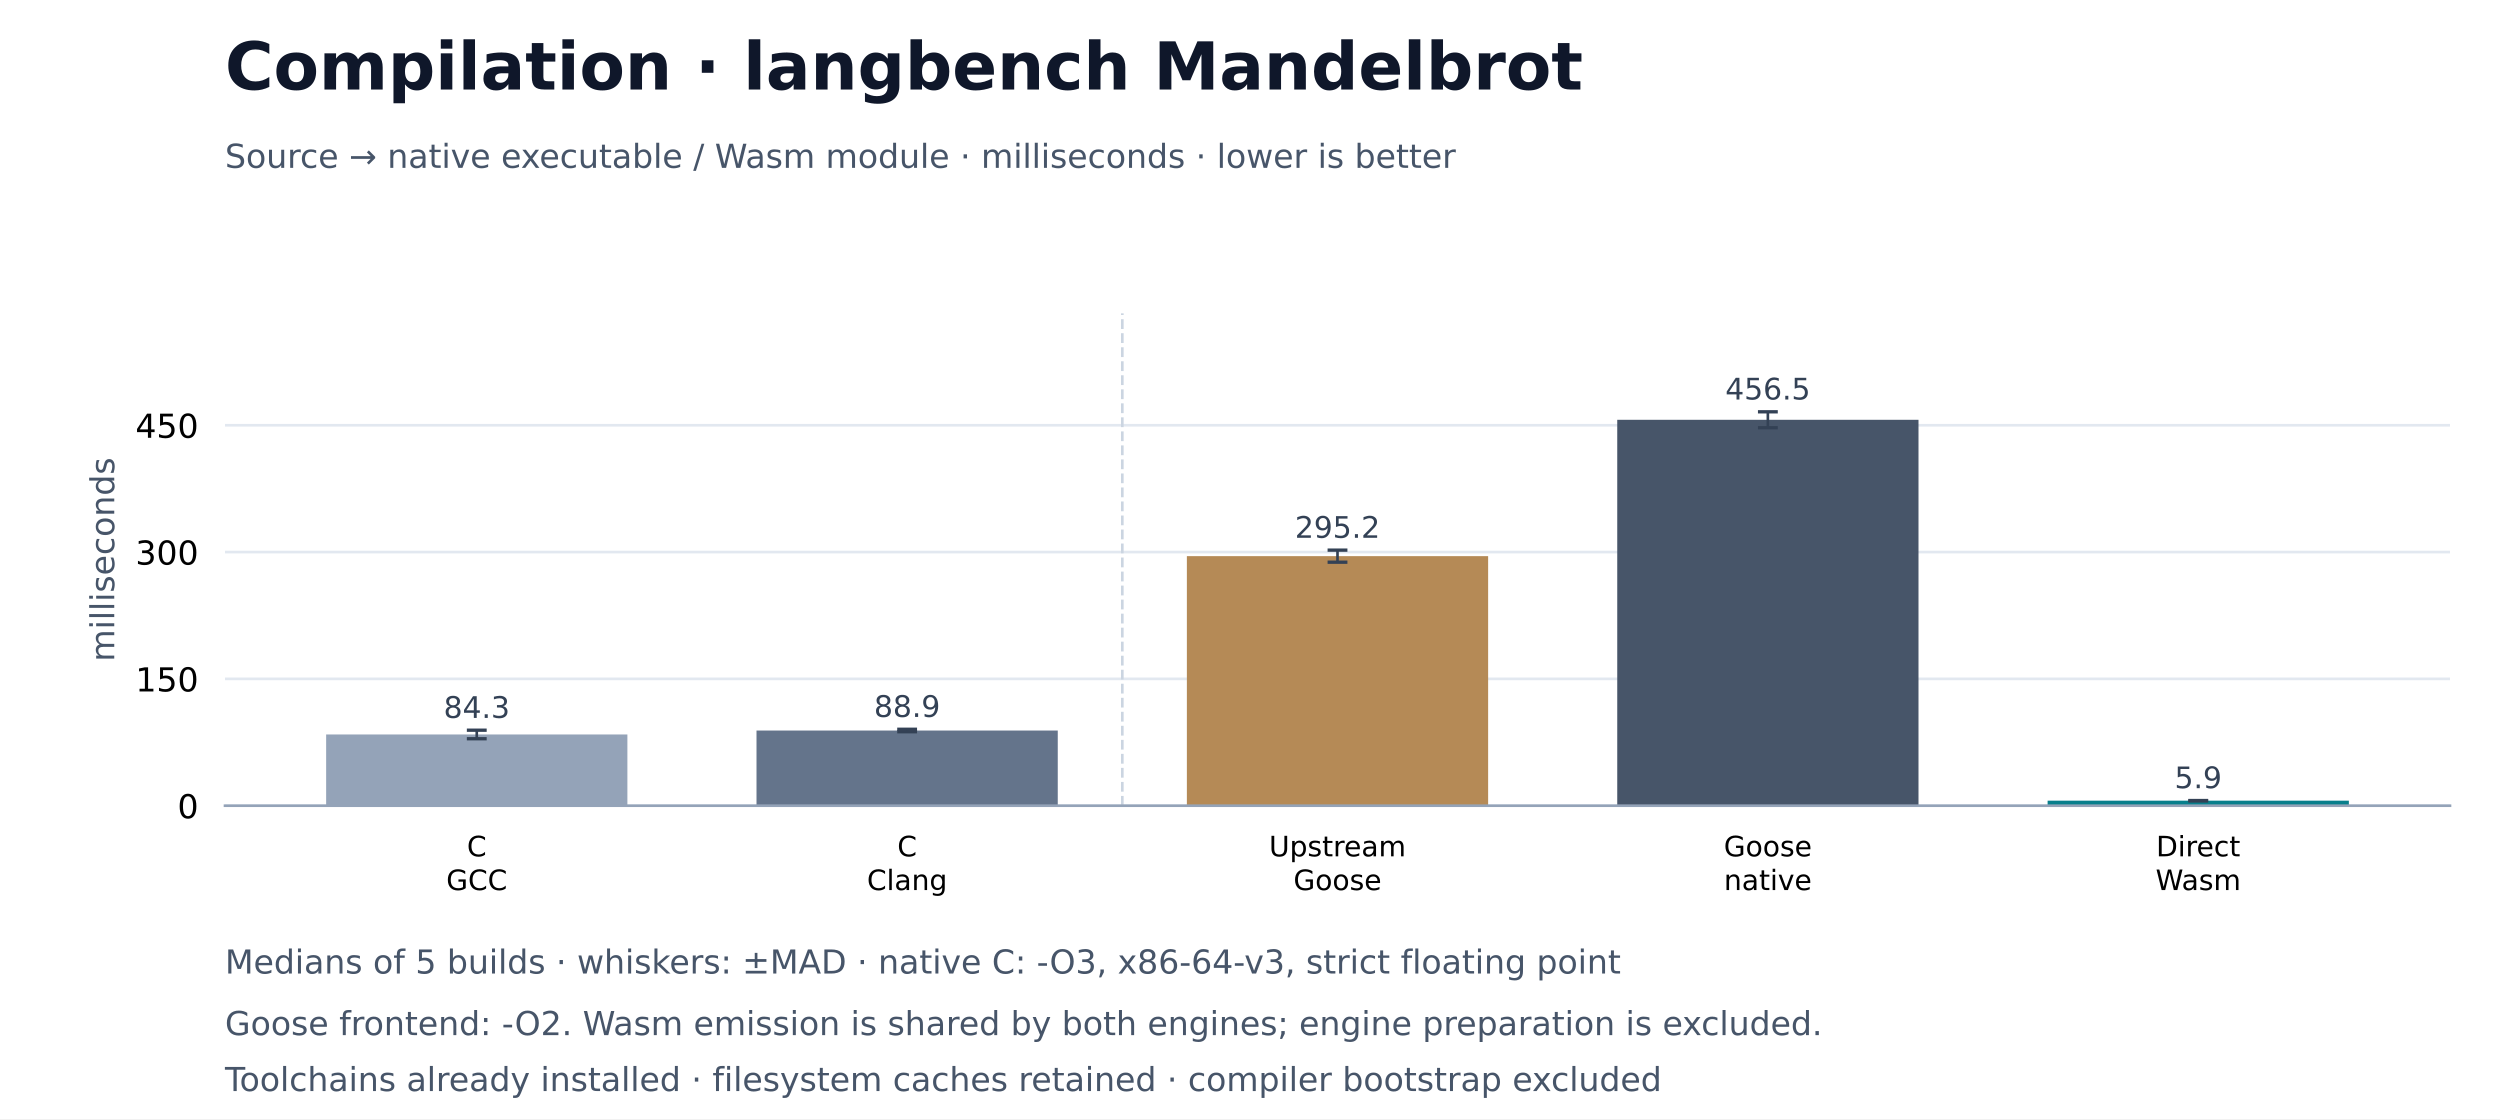
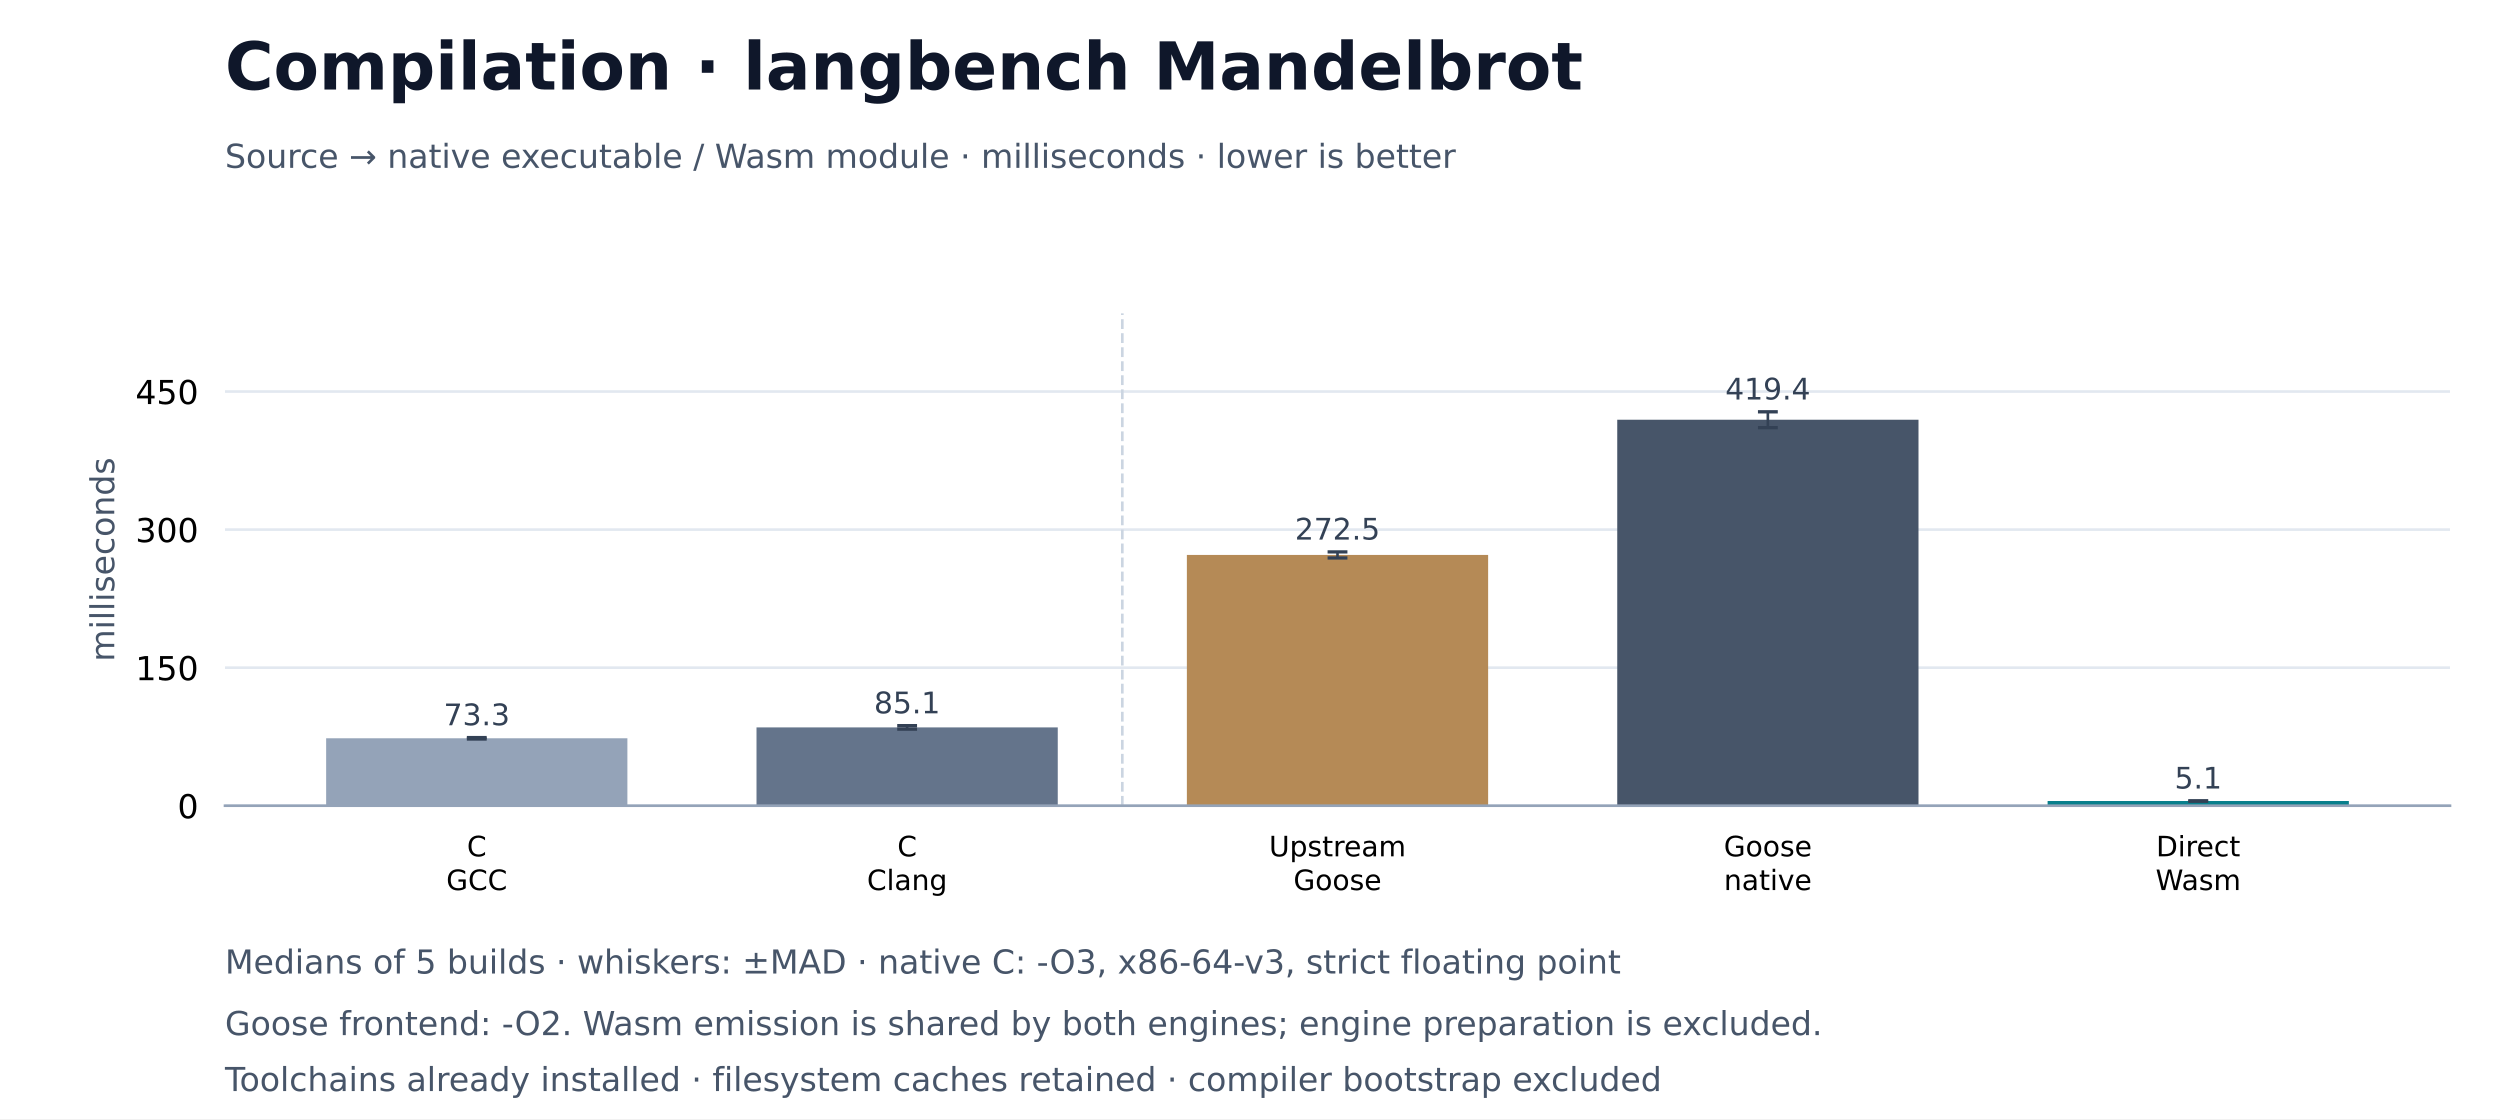
<svg xmlns="http://www.w3.org/2000/svg" xmlns:xlink="http://www.w3.org/1999/xlink" width="756pt" height="338.4pt" viewBox="0 0 756 338.4" version="1.1">
  <defs>
    <style type="text/css">*{stroke-linejoin: round; stroke-linecap: butt}</style>
  </defs>
  <g id="figure_1">
    <g id="patch_1">
      <path d="M 0 338.4 L 756 338.4 L 756 0 L 0 0 z " style="fill: #ffffff" />
    </g>
    <g id="axes_1">
      <g id="patch_2">
        <path d="M 68.04 243.648 L 740.88 243.648 L 740.88 94.752 L 68.04 94.752 z " style="fill: #ffffff" />
      </g>
      <g id="matplotlib.axis_1">
        <g id="xtick_1">
          <g id="line2d_1" />
          <g id="text_1">
            <text style="font-size: 8.5px; font-family: 'DejaVu Sans'" transform="translate(141.206 258.9568)">C</text>
            <text style="font-size: 8.5px; font-family: 'DejaVu Sans'" transform="translate(134.9453 269.1585)">GCC</text>
          </g>
        </g>
        <g id="xtick_2">
          <g id="line2d_2" />
          <g id="text_2">
            <text style="font-size: 8.5px; font-family: 'DejaVu Sans'" transform="translate(271.3492 258.9568)">C</text>
            <text style="font-size: 8.5px; font-family: 'DejaVu Sans'" transform="translate(262.1725 269.1592)">Clang</text>
          </g>
        </g>
        <g id="xtick_3">
          <g id="line2d_3" />
          <g id="text_3">
            <text style="font-size: 8.5px; font-family: 'DejaVu Sans'" transform="translate(383.7585 258.9568)">Upstream</text>
            <text style="font-size: 8.5px; font-family: 'DejaVu Sans'" transform="translate(391.1369 269.1585)">Goose</text>
          </g>
        </g>
        <g id="xtick_4">
          <g id="line2d_4" />
          <g id="text_4">
            <text style="font-size: 8.5px; font-family: 'DejaVu Sans'" transform="translate(521.28 258.9568)">Goose</text>
            <text style="font-size: 8.5px; font-family: 'DejaVu Sans'" transform="translate(521.3279 269.1592)">native</text>
          </g>
        </g>
        <g id="xtick_5">
          <g id="line2d_5" />
          <g id="text_5">
            <text style="font-size: 8.5px; font-family: 'DejaVu Sans'" transform="translate(652.0215 258.9575)">Direct</text>
            <text style="font-size: 8.5px; font-family: 'DejaVu Sans'" transform="translate(651.8575 269.1592)">Wasm</text>
          </g>
        </g>
      </g>
      <g id="matplotlib.axis_2">
        <g id="ytick_1">
          <g id="line2d_6">
            <path d="M 68.04 243.648 L 740.88 243.648 " clip-path="url(#pc4e67d13fe)" style="fill: none; stroke: #e2e8f0; stroke-width: 0.8; stroke-linecap: square" />
          </g>
          <g id="line2d_7" />
          <g id="text_6">
            <text style="font-size: 10px; font-family: 'DejaVu Sans'; text-anchor: end" x="60.04" y="247.447" transform="rotate(-0 60.04 247.4468)">0</text>
          </g>
        </g>
        <g id="ytick_2">
          <g id="line2d_8">
-             <path d="M 68.04 205.297 L 740.88 205.297 " clip-path="url(#pc4e67d13fe)" style="fill: none; stroke: #e2e8f0; stroke-width: 0.8; stroke-linecap: square" />
+             <path d="M 68.04 201.897 L 740.88 201.897 " clip-path="url(#pc4e67d13fe)" style="fill: none; stroke: #e2e8f0; stroke-width: 0.8; stroke-linecap: square" />
          </g>
          <g id="line2d_9" />
          <g id="text_7">
-             <text style="font-size: 10px; font-family: 'DejaVu Sans'; text-anchor: end" x="60.04" y="209.096" transform="rotate(-0 60.04 209.0958)">150</text>
+             <text style="font-size: 10px; font-family: 'DejaVu Sans'; text-anchor: end" x="60.04" y="205.696" transform="rotate(-0 60.04 205.6963)">150</text>
          </g>
        </g>
        <g id="ytick_3">
          <g id="line2d_10">
-             <path d="M 68.04 166.946 L 740.88 166.946 " clip-path="url(#pc4e67d13fe)" style="fill: none; stroke: #e2e8f0; stroke-width: 0.8; stroke-linecap: square" />
+             <path d="M 68.04 160.147 L 740.88 160.147 " clip-path="url(#pc4e67d13fe)" style="fill: none; stroke: #e2e8f0; stroke-width: 0.8; stroke-linecap: square" />
          </g>
          <g id="line2d_11" />
          <g id="text_8">
-             <text style="font-size: 10px; font-family: 'DejaVu Sans'; text-anchor: end" x="60.04" y="170.745" transform="rotate(-0 60.04 170.7449)">300</text>
+             <text style="font-size: 10px; font-family: 'DejaVu Sans'; text-anchor: end" x="60.04" y="163.946" transform="rotate(-0 60.04 163.9458)">300</text>
          </g>
        </g>
        <g id="ytick_4">
          <g id="line2d_12">
-             <path d="M 68.04 128.595 L 740.88 128.595 " clip-path="url(#pc4e67d13fe)" style="fill: none; stroke: #e2e8f0; stroke-width: 0.8; stroke-linecap: square" />
+             <path d="M 68.04 118.396 L 740.88 118.396 " clip-path="url(#pc4e67d13fe)" style="fill: none; stroke: #e2e8f0; stroke-width: 0.8; stroke-linecap: square" />
          </g>
          <g id="line2d_13" />
          <g id="text_9">
-             <text style="font-size: 10px; font-family: 'DejaVu Sans'; text-anchor: end" x="60.04" y="132.394" transform="rotate(-0 60.04 132.3939)">450</text>
+             <text style="font-size: 10px; font-family: 'DejaVu Sans'; text-anchor: end" x="60.04" y="122.195" transform="rotate(-0 60.04 122.1953)">450</text>
          </g>
        </g>
        <g id="text_10">
          <text style="font-size: 10px; font-family: 'DejaVu Sans'; text-anchor: middle; fill: #475569" x="34.55" y="169.2" transform="rotate(-90 34.55016 169.2)">milliseconds</text>
        </g>
      </g>
      <g id="patch_3">
-         <path d="M 98.624 243.648 L 189.724 243.648 L 189.724 222.103 L 98.624 222.103 z " clip-path="url(#pc4e67d13fe)" style="fill: #94a3b8" />
+         <path d="M 98.624 243.648 L 189.724 243.648 L 189.724 223.255 L 98.624 223.255 z " clip-path="url(#pc4e67d13fe)" style="fill: #94a3b8" />
      </g>
      <g id="patch_4">
-         <path d="M 228.767 243.648 L 319.867 243.648 L 319.867 220.907 L 228.767 220.907 z " clip-path="url(#pc4e67d13fe)" style="fill: #64748b" />
+         <path d="M 228.767 243.648 L 319.867 243.648 L 319.867 219.96 L 228.767 219.96 z " clip-path="url(#pc4e67d13fe)" style="fill: #64748b" />
      </g>
      <g id="patch_5">
-         <path d="M 358.91 243.648 L 450.01 243.648 L 450.01 168.183 L 358.91 168.183 z " clip-path="url(#pc4e67d13fe)" style="fill: #b58a56" />
+         <path d="M 358.91 243.648 L 450.01 243.648 L 450.01 167.81 L 358.91 167.81 z " clip-path="url(#pc4e67d13fe)" style="fill: #b58a56" />
      </g>
      <g id="patch_6">
-         <path d="M 489.053 243.648 L 580.153 243.648 L 580.153 126.939 L 489.053 126.939 z " clip-path="url(#pc4e67d13fe)" style="fill: #475569" />
+         <path d="M 489.053 243.648 L 580.153 243.648 L 580.153 126.927 L 489.053 126.927 z " clip-path="url(#pc4e67d13fe)" style="fill: #475569" />
      </g>
      <g id="patch_7">
-         <path d="M 619.196 243.648 L 710.296 243.648 L 710.296 242.131 L 619.196 242.131 z " clip-path="url(#pc4e67d13fe)" style="fill: #087f8c" />
+         <path d="M 619.196 243.648 L 710.296 243.648 L 710.296 242.22 L 619.196 242.22 z " clip-path="url(#pc4e67d13fe)" style="fill: #087f8c" />
      </g>
      <g id="LineCollection_1">
-         <path d="M 144.174 223.392 L 144.174 220.814 " clip-path="url(#pc4e67d13fe)" style="fill: none; stroke: #334155; stroke-width: 0.8" />
-         <path d="M 274.317 221.286 L 274.317 220.527 " clip-path="url(#pc4e67d13fe)" style="fill: none; stroke: #334155; stroke-width: 0.8" />
-         <path d="M 404.46 170.007 L 404.46 166.359 " clip-path="url(#pc4e67d13fe)" style="fill: none; stroke: #334155; stroke-width: 0.8" />
-         <path d="M 534.603 129.347 L 534.603 124.531 " clip-path="url(#pc4e67d13fe)" style="fill: none; stroke: #334155; stroke-width: 0.8" />
-         <path d="M 664.746 242.19 L 664.746 242.072 " clip-path="url(#pc4e67d13fe)" style="fill: none; stroke: #334155; stroke-width: 0.8" />
+         <path d="M 144.174 223.472 L 144.174 223.038 " clip-path="url(#pc4e67d13fe)" style="fill: none; stroke: #334155; stroke-width: 0.8" />
+         <path d="M 274.317 220.487 L 274.317 219.433 " clip-path="url(#pc4e67d13fe)" style="fill: none; stroke: #334155; stroke-width: 0.8" />
+         <path d="M 404.46 168.728 L 404.46 166.893 " clip-path="url(#pc4e67d13fe)" style="fill: none; stroke: #334155; stroke-width: 0.8" />
+         <path d="M 534.603 129.323 L 534.603 124.531 " clip-path="url(#pc4e67d13fe)" style="fill: none; stroke: #334155; stroke-width: 0.8" />
+         <path d="M 664.746 242.259 L 664.746 242.182 " clip-path="url(#pc4e67d13fe)" style="fill: none; stroke: #334155; stroke-width: 0.8" />
      </g>
      <g id="line2d_14">
        <defs>
          <path id="md6abe20cdd" d="M 3 0 L -3 -0 " style="stroke: #334155" />
        </defs>
        <g clip-path="url(#pc4e67d13fe)">
-           <use xlink:href="#md6abe20cdd" x="144.174" y="223.392" style="fill: #1f77b4; stroke: #334155" />
-           <use xlink:href="#md6abe20cdd" x="274.317" y="221.286" style="fill: #1f77b4; stroke: #334155" />
-           <use xlink:href="#md6abe20cdd" x="404.46" y="170.007" style="fill: #1f77b4; stroke: #334155" />
-           <use xlink:href="#md6abe20cdd" x="534.603" y="129.347" style="fill: #1f77b4; stroke: #334155" />
-           <use xlink:href="#md6abe20cdd" x="664.746" y="242.19" style="fill: #1f77b4; stroke: #334155" />
+           <use xlink:href="#md6abe20cdd" x="144.174" y="223.472" style="fill: #1f77b4; stroke: #334155" />
+           <use xlink:href="#md6abe20cdd" x="274.317" y="220.487" style="fill: #1f77b4; stroke: #334155" />
+           <use xlink:href="#md6abe20cdd" x="404.46" y="168.728" style="fill: #1f77b4; stroke: #334155" />
+           <use xlink:href="#md6abe20cdd" x="534.603" y="129.323" style="fill: #1f77b4; stroke: #334155" />
+           <use xlink:href="#md6abe20cdd" x="664.746" y="242.259" style="fill: #1f77b4; stroke: #334155" />
        </g>
      </g>
      <g id="line2d_15">
        <g clip-path="url(#pc4e67d13fe)">
-           <use xlink:href="#md6abe20cdd" x="144.174" y="220.814" style="fill: #1f77b4; stroke: #334155" />
-           <use xlink:href="#md6abe20cdd" x="274.317" y="220.527" style="fill: #1f77b4; stroke: #334155" />
-           <use xlink:href="#md6abe20cdd" x="404.46" y="166.359" style="fill: #1f77b4; stroke: #334155" />
+           <use xlink:href="#md6abe20cdd" x="144.174" y="223.038" style="fill: #1f77b4; stroke: #334155" />
+           <use xlink:href="#md6abe20cdd" x="274.317" y="219.433" style="fill: #1f77b4; stroke: #334155" />
+           <use xlink:href="#md6abe20cdd" x="404.46" y="166.893" style="fill: #1f77b4; stroke: #334155" />
          <use xlink:href="#md6abe20cdd" x="534.603" y="124.531" style="fill: #1f77b4; stroke: #334155" />
-           <use xlink:href="#md6abe20cdd" x="664.746" y="242.072" style="fill: #1f77b4; stroke: #334155" />
+           <use xlink:href="#md6abe20cdd" x="664.746" y="242.182" style="fill: #1f77b4; stroke: #334155" />
        </g>
      </g>
      <g id="line2d_16">
        <path d="M 339.388 243.648 L 339.388 94.752 " clip-path="url(#pc4e67d13fe)" style="fill: none; stroke-dasharray: 2.96,1.28; stroke-dashoffset: 0; stroke: #cbd5e1; stroke-width: 0.8" />
      </g>
      <g id="patch_8">
        <path d="M 68.04 243.648 L 740.88 243.648 " style="fill: none; stroke: #94a3b8; stroke-width: 0.8; stroke-linejoin: miter; stroke-linecap: square" />
      </g>
      <g id="text_11">
-         <text style="font-size: 9px; font-family: 'DejaVu Sans'; text-anchor: middle; fill: #334155" x="144.174" y="217.091" transform="rotate(-0 144.1737 217.0912)">84.3</text>
+         <text style="font-size: 9px; font-family: 'DejaVu Sans'; text-anchor: middle; fill: #334155" x="144.174" y="219.316" transform="rotate(-0 144.1737 219.3161)">73.3</text>
      </g>
      <g id="text_12">
-         <text style="font-size: 9px; font-family: 'DejaVu Sans'; text-anchor: middle; fill: #334155" x="274.317" y="216.805" transform="rotate(-0 274.3169 216.8049)">88.9</text>
+         <text style="font-size: 9px; font-family: 'DejaVu Sans'; text-anchor: middle; fill: #334155" x="274.317" y="215.711" transform="rotate(-0 274.3169 215.711)">85.1</text>
      </g>
      <g id="text_13">
-         <text style="font-size: 9px; font-family: 'DejaVu Sans'; text-anchor: middle; fill: #334155" x="404.46" y="162.637" transform="rotate(-0 404.46 162.6365)">295.2</text>
+         <text style="font-size: 9px; font-family: 'DejaVu Sans'; text-anchor: middle; fill: #334155" x="404.46" y="163.17" transform="rotate(-0 404.46 163.1701)">272.5</text>
      </g>
      <g id="text_14">
-         <text style="font-size: 9px; font-family: 'DejaVu Sans'; text-anchor: middle; fill: #334155" x="534.603" y="120.809" transform="rotate(-0 534.6031 120.8088)">456.5</text>
+         <text style="font-size: 9px; font-family: 'DejaVu Sans'; text-anchor: middle; fill: #334155" x="534.603" y="120.809" transform="rotate(-0 534.6031 120.8088)">419.4</text>
      </g>
      <g id="text_15">
-         <text style="font-size: 9px; font-family: 'DejaVu Sans'; text-anchor: middle; fill: #334155" x="664.746" y="238.35" transform="rotate(-0 664.7463 238.3499)">5.9</text>
+         <text style="font-size: 9px; font-family: 'DejaVu Sans'; text-anchor: middle; fill: #334155" x="664.746" y="238.46" transform="rotate(-0 664.7463 238.4598)">5.1</text>
      </g>
    </g>
    <g id="text_16">
      <text style="font-weight: 700; font-size: 20px; font-family: 'DejaVu Sans'; text-anchor: start; fill: #0f172a" x="68.04" y="27.072" transform="rotate(-0 68.04 27.072)">Compilation · langbench Mandelbrot</text>
    </g>
    <g id="text_17">
      <text style="font-size: 10px; font-family: 'DejaVu Sans'; text-anchor: start; fill: #475569" x="68.04" y="50.76" transform="rotate(-0 68.04 50.76)">Source → native executable / Wasm module · milliseconds · lower is better</text>
    </g>
    <g id="text_18">
      <text style="font-size: 10px; font-family: 'DejaVu Sans'; text-anchor: start; fill: #475569" x="68.04" y="294.408" transform="rotate(-0 68.04 294.408)">Medians of 5 builds · whiskers: ±MAD · native C: -O3, x86-64-v3, strict floating point</text>
    </g>
    <g id="text_19">
      <text style="font-size: 10px; font-family: 'DejaVu Sans'; text-anchor: start; fill: #475569" x="68.04" y="313.02" transform="rotate(-0 68.04 313.02)">Goose frontend: -O2. Wasm emission is shared by both engines; engine preparation is excluded.</text>
    </g>
    <g id="text_20">
      <text style="font-size: 10px; font-family: 'DejaVu Sans'; text-anchor: start; fill: #475569" x="68.04" y="329.94" transform="rotate(-0 68.04 329.94)">Toolchains already installed · filesystem caches retained · compiler bootstrap excluded</text>
    </g>
  </g>
  <defs>
    <clipPath id="pc4e67d13fe">
      <rect x="68.04" y="94.752" width="672.84" height="148.896" />
    </clipPath>
  </defs>
</svg>
